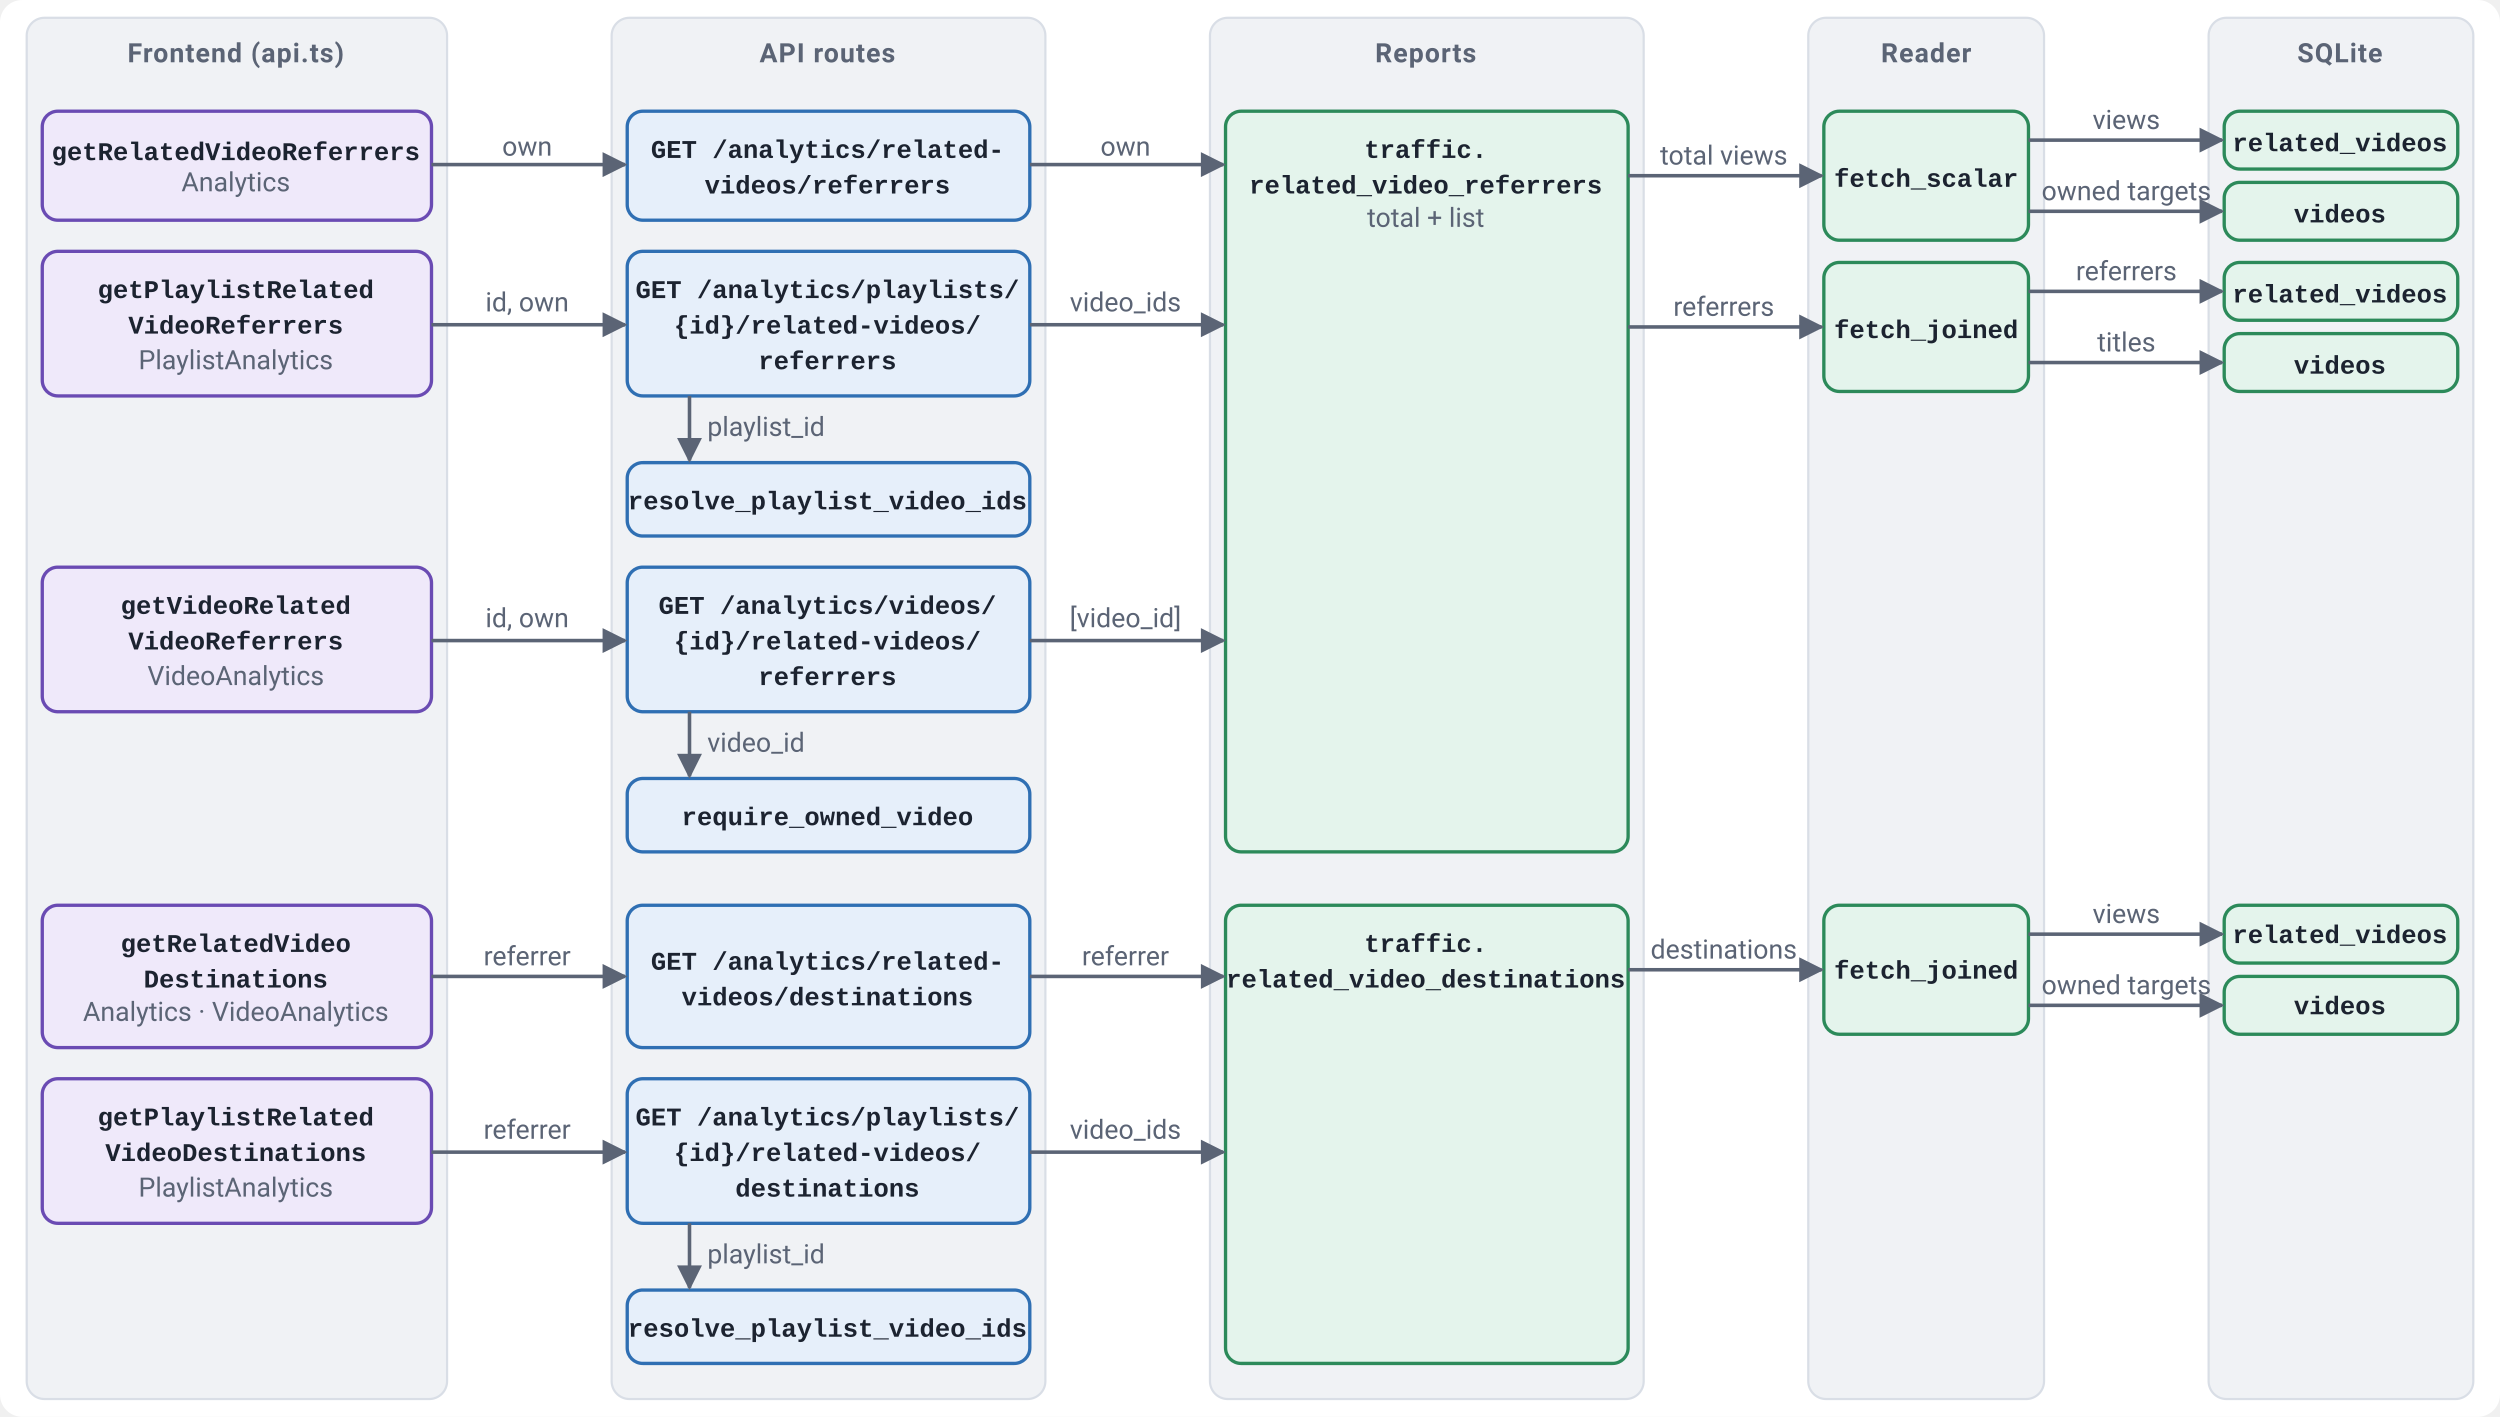
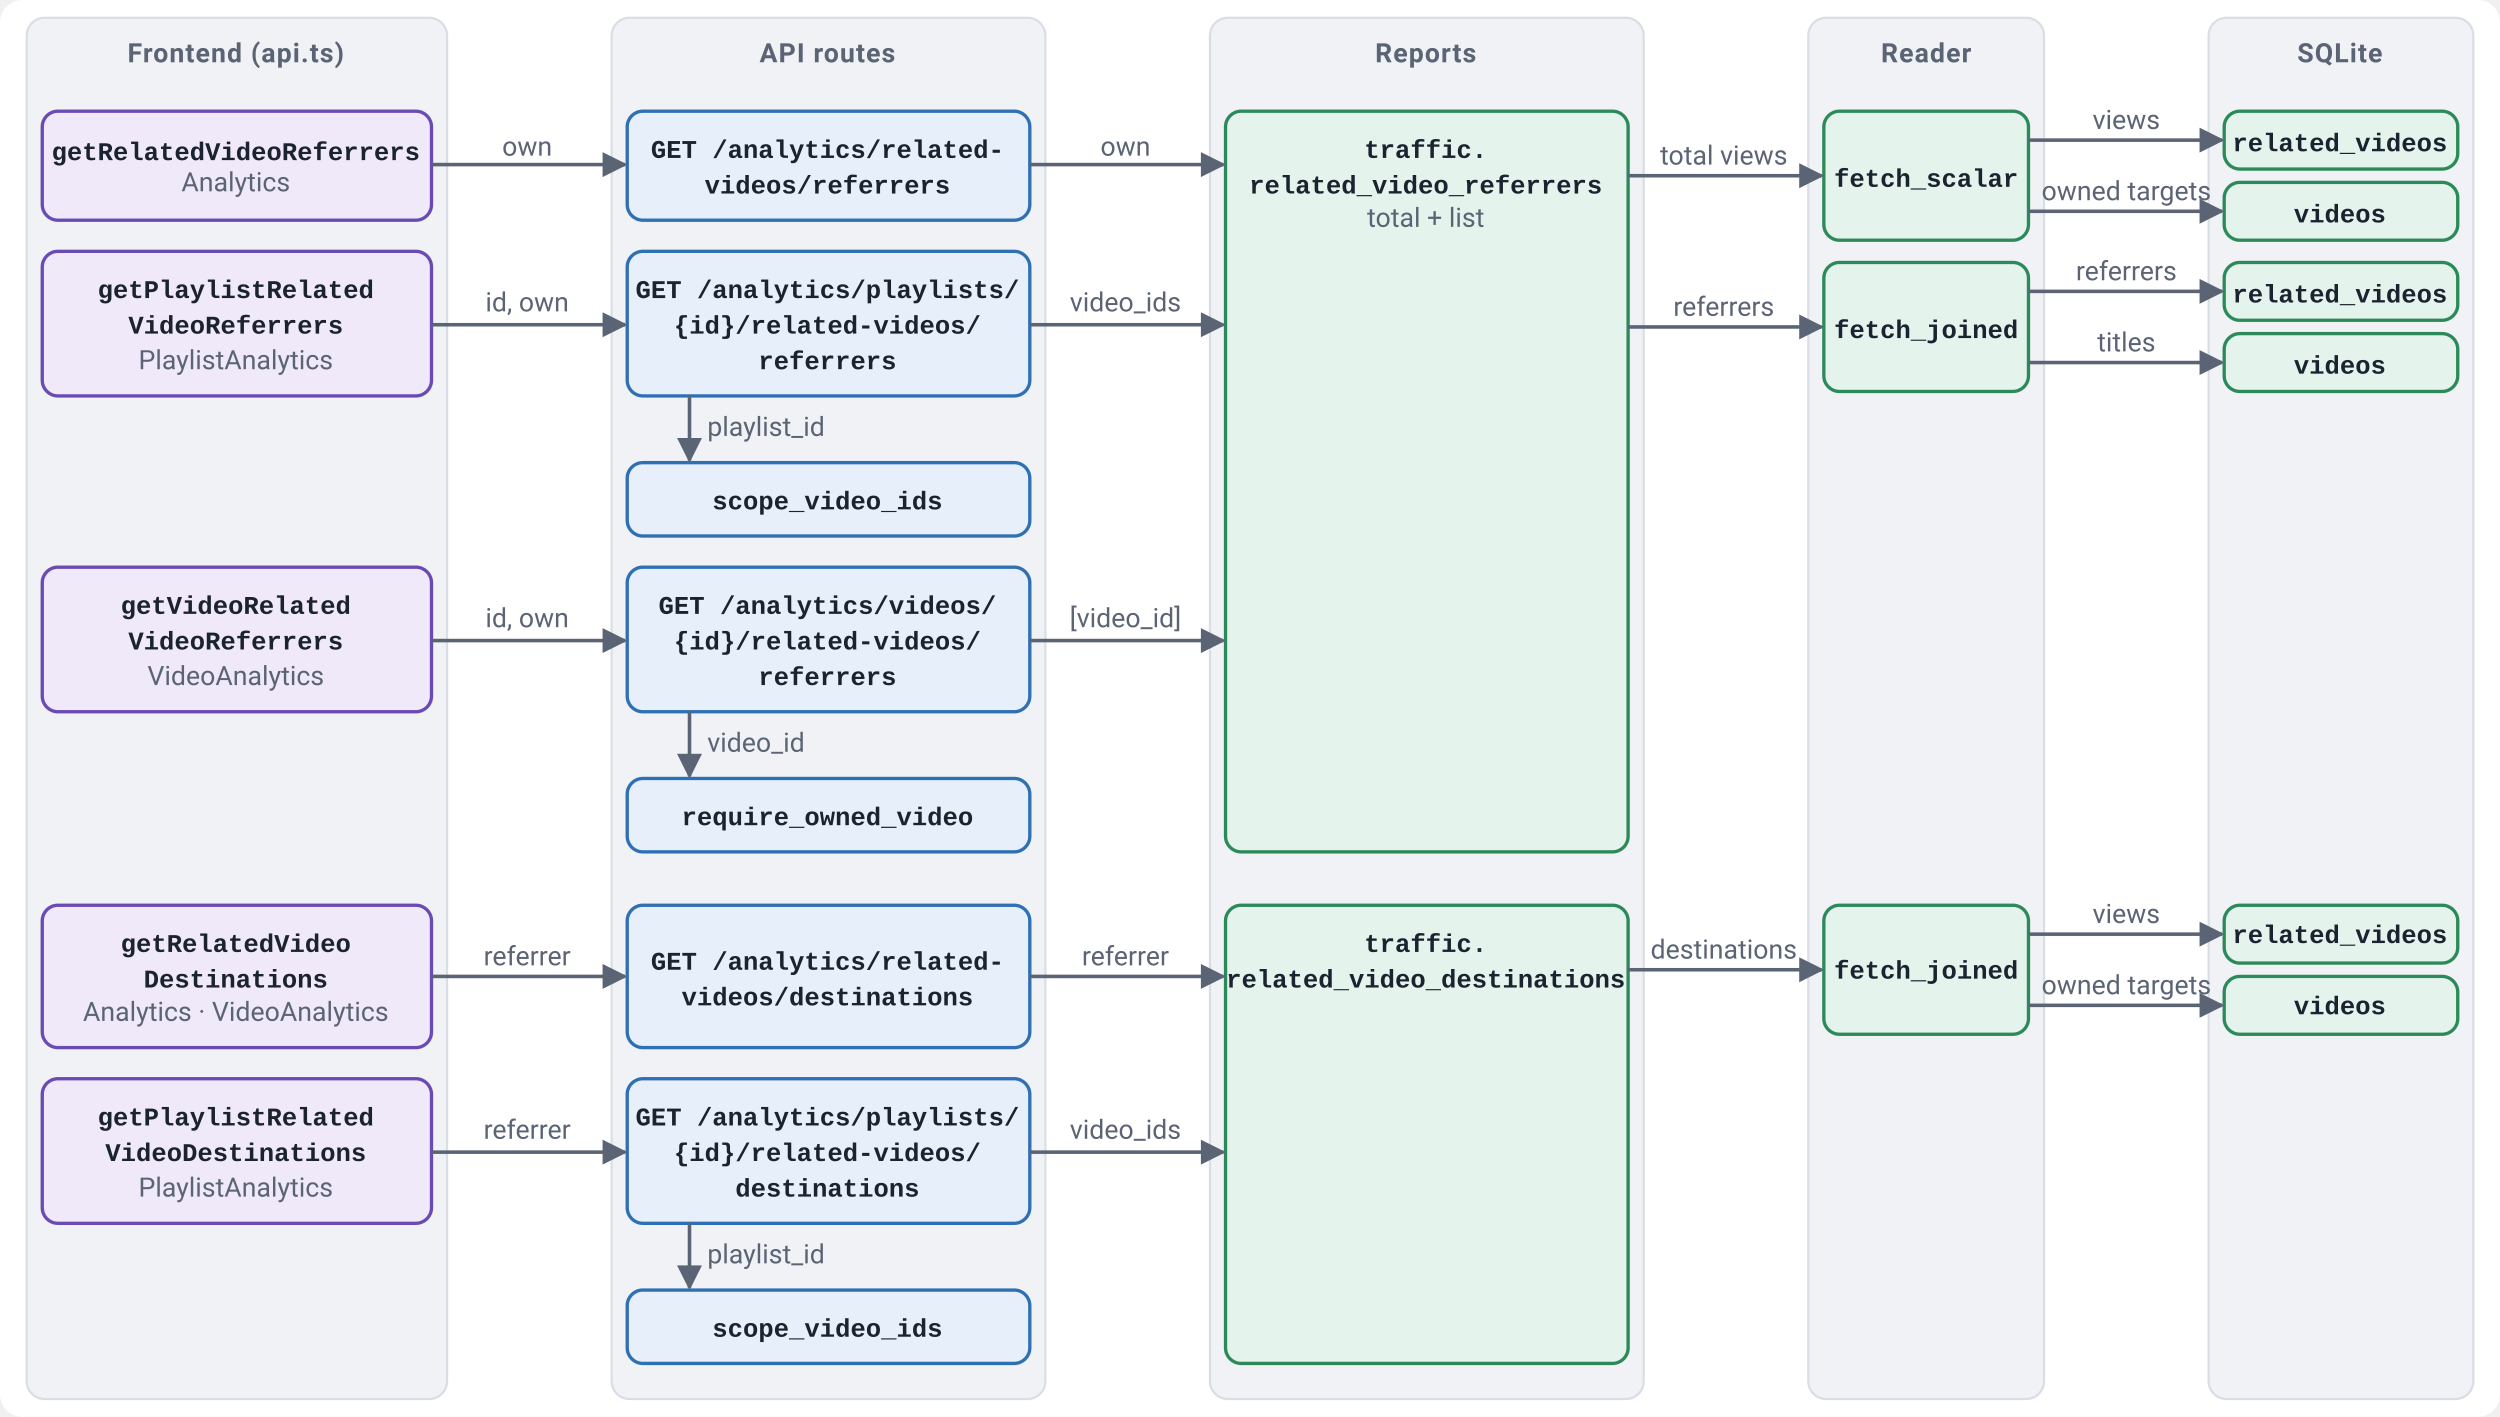
<svg xmlns="http://www.w3.org/2000/svg" width="1124" height="637" viewBox="0 0 1124 637" role="img" aria-label="Related videos: routes/analytics.py">
  <style>
  .bg { fill: #ffffff; }
  text { font-family: system-ui, -apple-system, "Segoe UI", Roboto, Arial, sans-serif; font-size: 14px; fill: #1c2330; }
  .code, .code-line { font-family: ui-monospace, SFMono-Regular, Menlo, Consolas, "Liberation Mono", monospace; font-size: 11.5px; }
  .code { font-weight: 600; }
  .sub { font-size: 12px; fill: #5b6475; }
  .lane rect { fill: #f0f2f5; stroke: #d9dee6; stroke-width: 1; }
  .lane text { font-size: 12px; font-weight: 700; letter-spacing: 0.04em; fill: #5b6475; }
  .node rect { stroke-width: 1.5; }
  .fe rect { fill: #efe9fa; stroke: #6a4bb3; }
  .route rect { fill: #e6effa; stroke: #2f6fb3; }
  .db rect { fill: #e4f4ec; stroke: #2c8a5a; }
  .sync rect { fill: #f8eedd; stroke: #8a5a14; }
  .yt rect { fill: #fbe6e4; stroke: #b3261e; }
  .edge { fill: none; stroke: #5b6475; stroke-width: 1.6; }
  .edge.dashed { stroke-dasharray: 6 5; }
  .edge-label { font-size: 12px; fill: #5b6475; }
  .arrowhead { fill: #5b6475; }
  @media (prefers-color-scheme: dark) {
    .bg { fill: #1a1f27; }
    text { fill: #e6e9ef; }
    .sub, .edge-label, .lane text { fill: #9aa3b2; }
    .lane rect { fill: #222833; stroke: #2f3744; }
    .fe rect { fill: #2a2340; stroke: #b9a2f5; }
    .route rect { fill: #1b2a3d; stroke: #7db3ef; }
    .db rect { fill: #183126; stroke: #6fd3a0; }
    .sync rect { fill: #342816; stroke: #e7b56a; }
    .yt rect { fill: #3a1d1b; stroke: #ff8a80; }
    .edge { stroke: #9aa3b2; }
    .arrowhead { fill: #9aa3b2; }
  }
</style>
  <rect class="bg" width="1124" height="637" rx="10" />
  <defs>
    <marker id="arrow" viewBox="0 0 10 10" refX="9" refY="5" markerWidth="7" markerHeight="7" orient="auto-start-reverse">
      <path class="arrowhead" d="M0,0 L10,5 L0,10 z" />
    </marker>
  </defs>
  <g class="lane">
    <rect x="12" y="8" width="189" height="621" rx="8" />
    <text x="106" y="28" text-anchor="middle">Frontend (api.ts)</text>
  </g>
  <g class="lane">
    <rect x="275" y="8" width="195" height="621" rx="8" />
    <text x="372" y="28" text-anchor="middle">API routes</text>
  </g>
  <g class="lane">
    <rect x="544" y="8" width="195" height="621" rx="8" />
    <text x="641" y="28" text-anchor="middle">Reports</text>
  </g>
  <g class="lane">
    <rect x="813" y="8" width="106" height="621" rx="8" />
    <text x="866" y="28" text-anchor="middle">Reader</text>
  </g>
  <g class="lane">
    <rect x="993" y="8" width="119" height="621" rx="8" />
    <text x="1052" y="28" text-anchor="middle">SQLite</text>
  </g>
  <g class="node route">
    <rect x="282" y="50" width="181" height="49" rx="7" />
    <text class="code" x="372" y="71" text-anchor="middle">GET /analytics/related-</text>
    <text class="code" x="372" y="87" text-anchor="middle">videos/referrers</text>
  </g>
  <g class="node fe">
    <rect x="19" y="50" width="175" height="49" rx="7" />
    <text class="code" x="106" y="72" text-anchor="middle">getRelatedVideoReferrers</text>
    <text class="sub" x="106" y="86" text-anchor="middle">Analytics</text>
  </g>
  <g class="node route">
    <rect x="282" y="113" width="181" height="65" rx="7" />
    <text class="code" x="372" y="134" text-anchor="middle">GET /analytics/playlists/</text>
    <text class="code" x="372" y="150" text-anchor="middle">{id}/related-videos/</text>
    <text class="code" x="372" y="166" text-anchor="middle">referrers</text>
  </g>
  <g class="node fe">
    <rect x="19" y="113" width="175" height="65" rx="7" />
    <text class="code" x="106" y="134" text-anchor="middle">getPlaylistRelated</text>
    <text class="code" x="106" y="150" text-anchor="middle">VideoReferrers</text>
    <text class="sub" x="106" y="166" text-anchor="middle">PlaylistAnalytics</text>
  </g>
  <g class="node route">
    <rect x="282" y="208" width="181" height="33" rx="7" />
-     <text class="code" x="372" y="229" text-anchor="middle">resolve_playlist_video_ids</text>
+     <text class="code" x="372" y="229" text-anchor="middle">scope_video_ids</text>
  </g>
  <g class="node route">
    <rect x="282" y="255" width="181" height="65" rx="7" />
    <text class="code" x="372" y="276" text-anchor="middle">GET /analytics/videos/</text>
    <text class="code" x="372" y="292" text-anchor="middle">{id}/related-videos/</text>
    <text class="code" x="372" y="308" text-anchor="middle">referrers</text>
  </g>
  <g class="node fe">
    <rect x="19" y="255" width="175" height="65" rx="7" />
    <text class="code" x="106" y="276" text-anchor="middle">getVideoRelated</text>
    <text class="code" x="106" y="292" text-anchor="middle">VideoReferrers</text>
    <text class="sub" x="106" y="308" text-anchor="middle">VideoAnalytics</text>
  </g>
  <g class="node route">
    <rect x="282" y="350" width="181" height="33" rx="7" />
    <text class="code" x="372" y="371" text-anchor="middle">require_owned_video</text>
  </g>
  <g class="node db">
    <rect x="820" y="50" width="92" height="58" rx="7" />
    <text class="code" x="866" y="84" text-anchor="middle">fetch_scalar</text>
  </g>
  <g class="node db">
    <rect x="1000" y="50" width="105" height="26" rx="7" />
    <text class="code" x="1052" y="68" text-anchor="middle">related_videos</text>
  </g>
  <g class="node db">
    <rect x="1000" y="82" width="105" height="26" rx="7" />
    <text class="code" x="1052" y="100" text-anchor="middle">videos</text>
  </g>
  <g class="node db">
    <rect x="820" y="118" width="92" height="58" rx="7" />
    <text class="code" x="866" y="152" text-anchor="middle">fetch_joined</text>
  </g>
  <g class="node db">
    <rect x="1000" y="118" width="105" height="26" rx="7" />
    <text class="code" x="1052" y="136" text-anchor="middle">related_videos</text>
  </g>
  <g class="node db">
    <rect x="1000" y="150" width="105" height="26" rx="7" />
    <text class="code" x="1052" y="168" text-anchor="middle">videos</text>
  </g>
  <g class="node db">
    <rect x="551" y="50" width="181" height="333" rx="7" />
    <text class="code" x="641" y="71" text-anchor="middle">traffic.</text>
    <text class="code" x="641" y="87" text-anchor="middle">related_video_referrers</text>
    <text class="sub" x="641" y="102" text-anchor="middle">total + list</text>
  </g>
  <g class="node route">
    <rect x="282" y="407" width="181" height="64" rx="7" />
    <text class="code" x="372" y="436" text-anchor="middle">GET /analytics/related-</text>
    <text class="code" x="372" y="452" text-anchor="middle">videos/destinations</text>
  </g>
  <g class="node fe">
    <rect x="19" y="407" width="175" height="64" rx="7" />
    <text class="code" x="106" y="428" text-anchor="middle">getRelatedVideo</text>
    <text class="code" x="106" y="444" text-anchor="middle">Destinations</text>
    <text class="sub" x="106" y="459" text-anchor="middle">Analytics · VideoAnalytics</text>
  </g>
  <g class="node route">
    <rect x="282" y="485" width="181" height="65" rx="7" />
    <text class="code" x="372" y="506" text-anchor="middle">GET /analytics/playlists/</text>
    <text class="code" x="372" y="522" text-anchor="middle">{id}/related-videos/</text>
    <text class="code" x="372" y="538" text-anchor="middle">destinations</text>
  </g>
  <g class="node fe">
    <rect x="19" y="485" width="175" height="65" rx="7" />
    <text class="code" x="106" y="506" text-anchor="middle">getPlaylistRelated</text>
    <text class="code" x="106" y="522" text-anchor="middle">VideoDestinations</text>
    <text class="sub" x="106" y="538" text-anchor="middle">PlaylistAnalytics</text>
  </g>
  <g class="node route">
    <rect x="282" y="580" width="181" height="33" rx="7" />
-     <text class="code" x="372" y="601" text-anchor="middle">resolve_playlist_video_ids</text>
+     <text class="code" x="372" y="601" text-anchor="middle">scope_video_ids</text>
  </g>
  <g class="node db">
    <rect x="820" y="407" width="92" height="58" rx="7" />
    <text class="code" x="866" y="440" text-anchor="middle">fetch_joined</text>
  </g>
  <g class="node db">
    <rect x="1000" y="407" width="105" height="26" rx="7" />
    <text class="code" x="1052" y="424" text-anchor="middle">related_videos</text>
  </g>
  <g class="node db">
    <rect x="1000" y="439" width="105" height="26" rx="7" />
    <text class="code" x="1052" y="456" text-anchor="middle">videos</text>
  </g>
  <g class="node db">
    <rect x="551" y="407" width="181" height="206" rx="7" />
    <text class="code" x="641" y="428" text-anchor="middle">traffic.</text>
    <text class="code" x="641" y="444" text-anchor="middle">related_video_destinations</text>
  </g>
  <path class="edge" d="M194,74 H281" marker-end="url(#arrow)" />
  <path class="edge" d="M194,146 H281" marker-end="url(#arrow)" />
  <path class="edge" d="M310,178 V207" marker-end="url(#arrow)" />
  <path class="edge" d="M194,288 H281" marker-end="url(#arrow)" />
  <path class="edge" d="M310,320 V349" marker-end="url(#arrow)" />
  <path class="edge" d="M732,79 H819" marker-end="url(#arrow)" />
  <path class="edge" d="M912,63 H999" marker-end="url(#arrow)" />
  <path class="edge" d="M912,95 H999" marker-end="url(#arrow)" />
  <path class="edge" d="M732,147 H819" marker-end="url(#arrow)" />
  <path class="edge" d="M912,131 H999" marker-end="url(#arrow)" />
  <path class="edge" d="M912,163 H999" marker-end="url(#arrow)" />
  <path class="edge" d="M463,74 H550" marker-end="url(#arrow)" />
  <path class="edge" d="M463,146 H550" marker-end="url(#arrow)" />
  <path class="edge" d="M463,288 H550" marker-end="url(#arrow)" />
  <path class="edge" d="M194,439 H281" marker-end="url(#arrow)" />
  <path class="edge" d="M194,518 H281" marker-end="url(#arrow)" />
  <path class="edge" d="M310,550 V579" marker-end="url(#arrow)" />
  <path class="edge" d="M732,436 H819" marker-end="url(#arrow)" />
  <path class="edge" d="M912,420 H999" marker-end="url(#arrow)" />
  <path class="edge" d="M912,452 H999" marker-end="url(#arrow)" />
  <path class="edge" d="M463,439 H550" marker-end="url(#arrow)" />
  <path class="edge" d="M463,518 H550" marker-end="url(#arrow)" />
  <text class="edge-label" x="237" y="70" text-anchor="middle">own</text>
  <text class="edge-label" x="237" y="140" text-anchor="middle">id, own</text>
  <text class="edge-label" x="318" y="196" text-anchor="start">playlist_id</text>
  <text class="edge-label" x="237" y="282" text-anchor="middle">id, own</text>
  <text class="edge-label" x="318" y="338" text-anchor="start">video_id</text>
  <text class="edge-label" x="775" y="74" text-anchor="middle">total views</text>
  <text class="edge-label" x="956" y="58" text-anchor="middle">views</text>
  <text class="edge-label" x="956" y="90" text-anchor="middle">owned targets</text>
  <text class="edge-label" x="775" y="142" text-anchor="middle">referrers</text>
  <text class="edge-label" x="956" y="126" text-anchor="middle">referrers</text>
  <text class="edge-label" x="956" y="158" text-anchor="middle">titles</text>
  <text class="edge-label" x="506" y="70" text-anchor="middle">own</text>
  <text class="edge-label" x="506" y="140" text-anchor="middle">video_ids</text>
  <text class="edge-label" x="506" y="282" text-anchor="middle">[video_id]</text>
  <text class="edge-label" x="237" y="434" text-anchor="middle">referrer</text>
  <text class="edge-label" x="237" y="512" text-anchor="middle">referrer</text>
  <text class="edge-label" x="318" y="568" text-anchor="start">playlist_id</text>
  <text class="edge-label" x="775" y="431" text-anchor="middle">destinations</text>
  <text class="edge-label" x="956" y="415" text-anchor="middle">views</text>
  <text class="edge-label" x="956" y="447" text-anchor="middle">owned targets</text>
  <text class="edge-label" x="506" y="434" text-anchor="middle">referrer</text>
  <text class="edge-label" x="506" y="512" text-anchor="middle">video_ids</text>
</svg>
